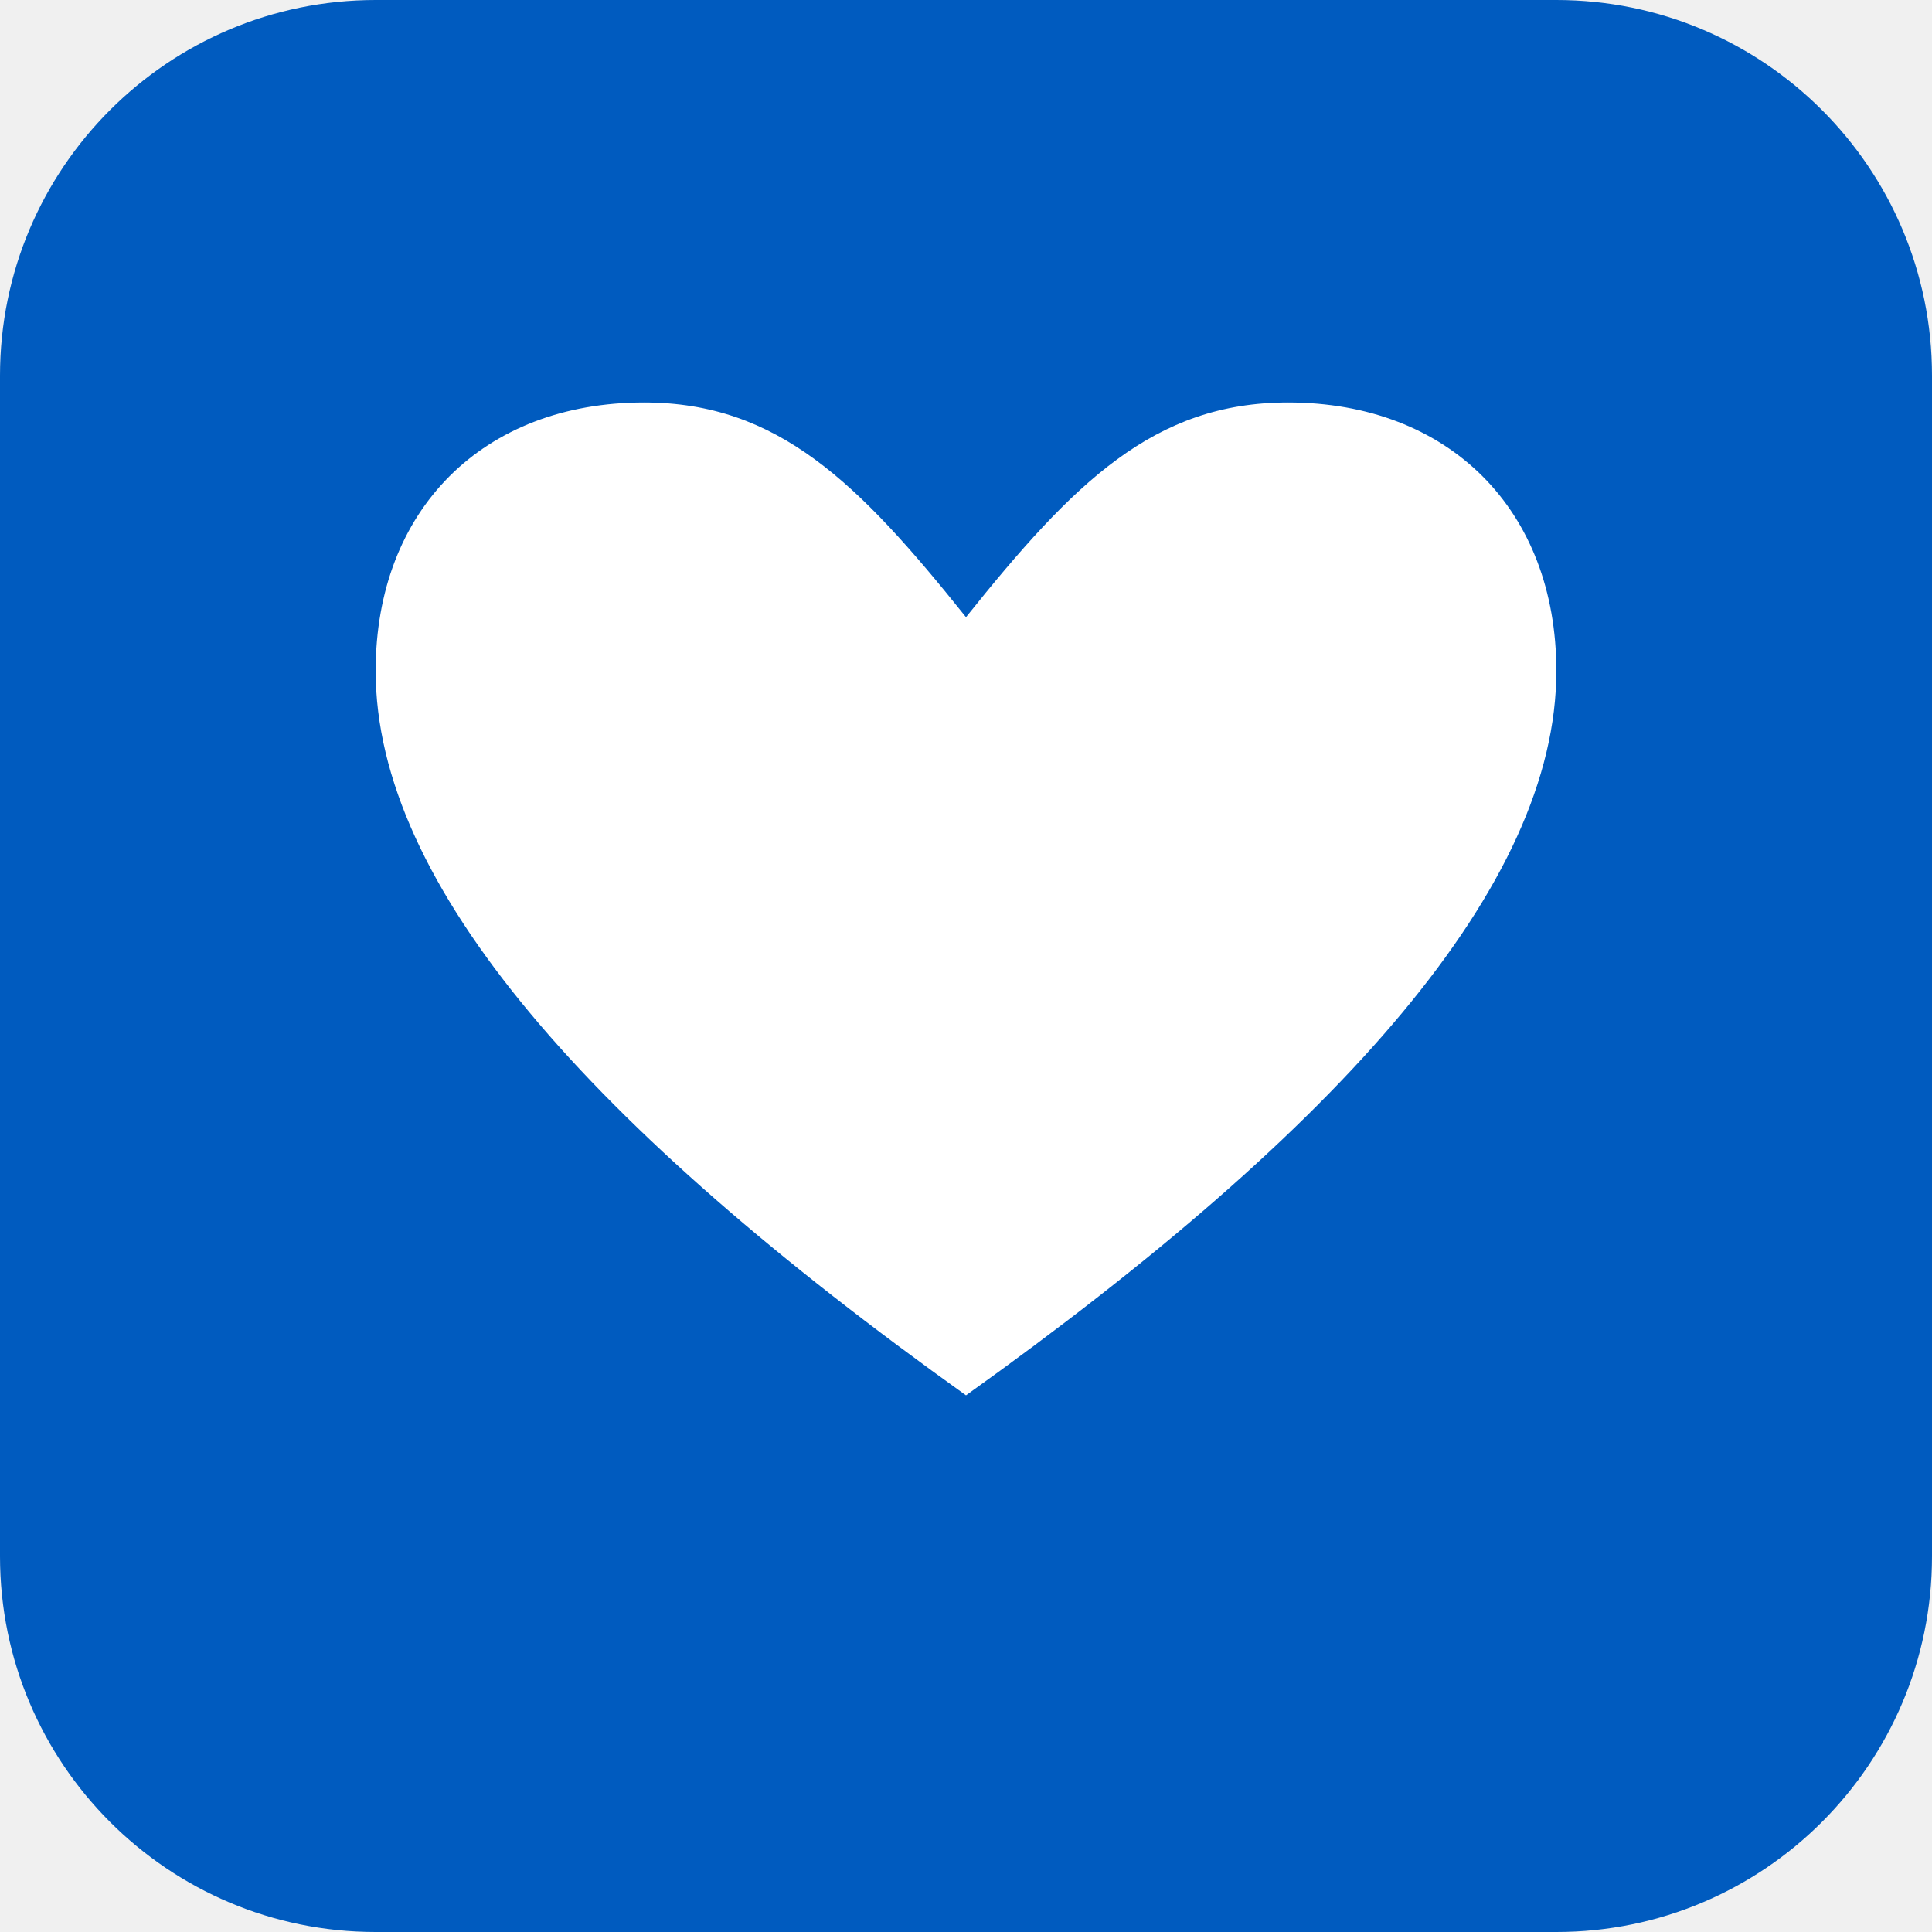
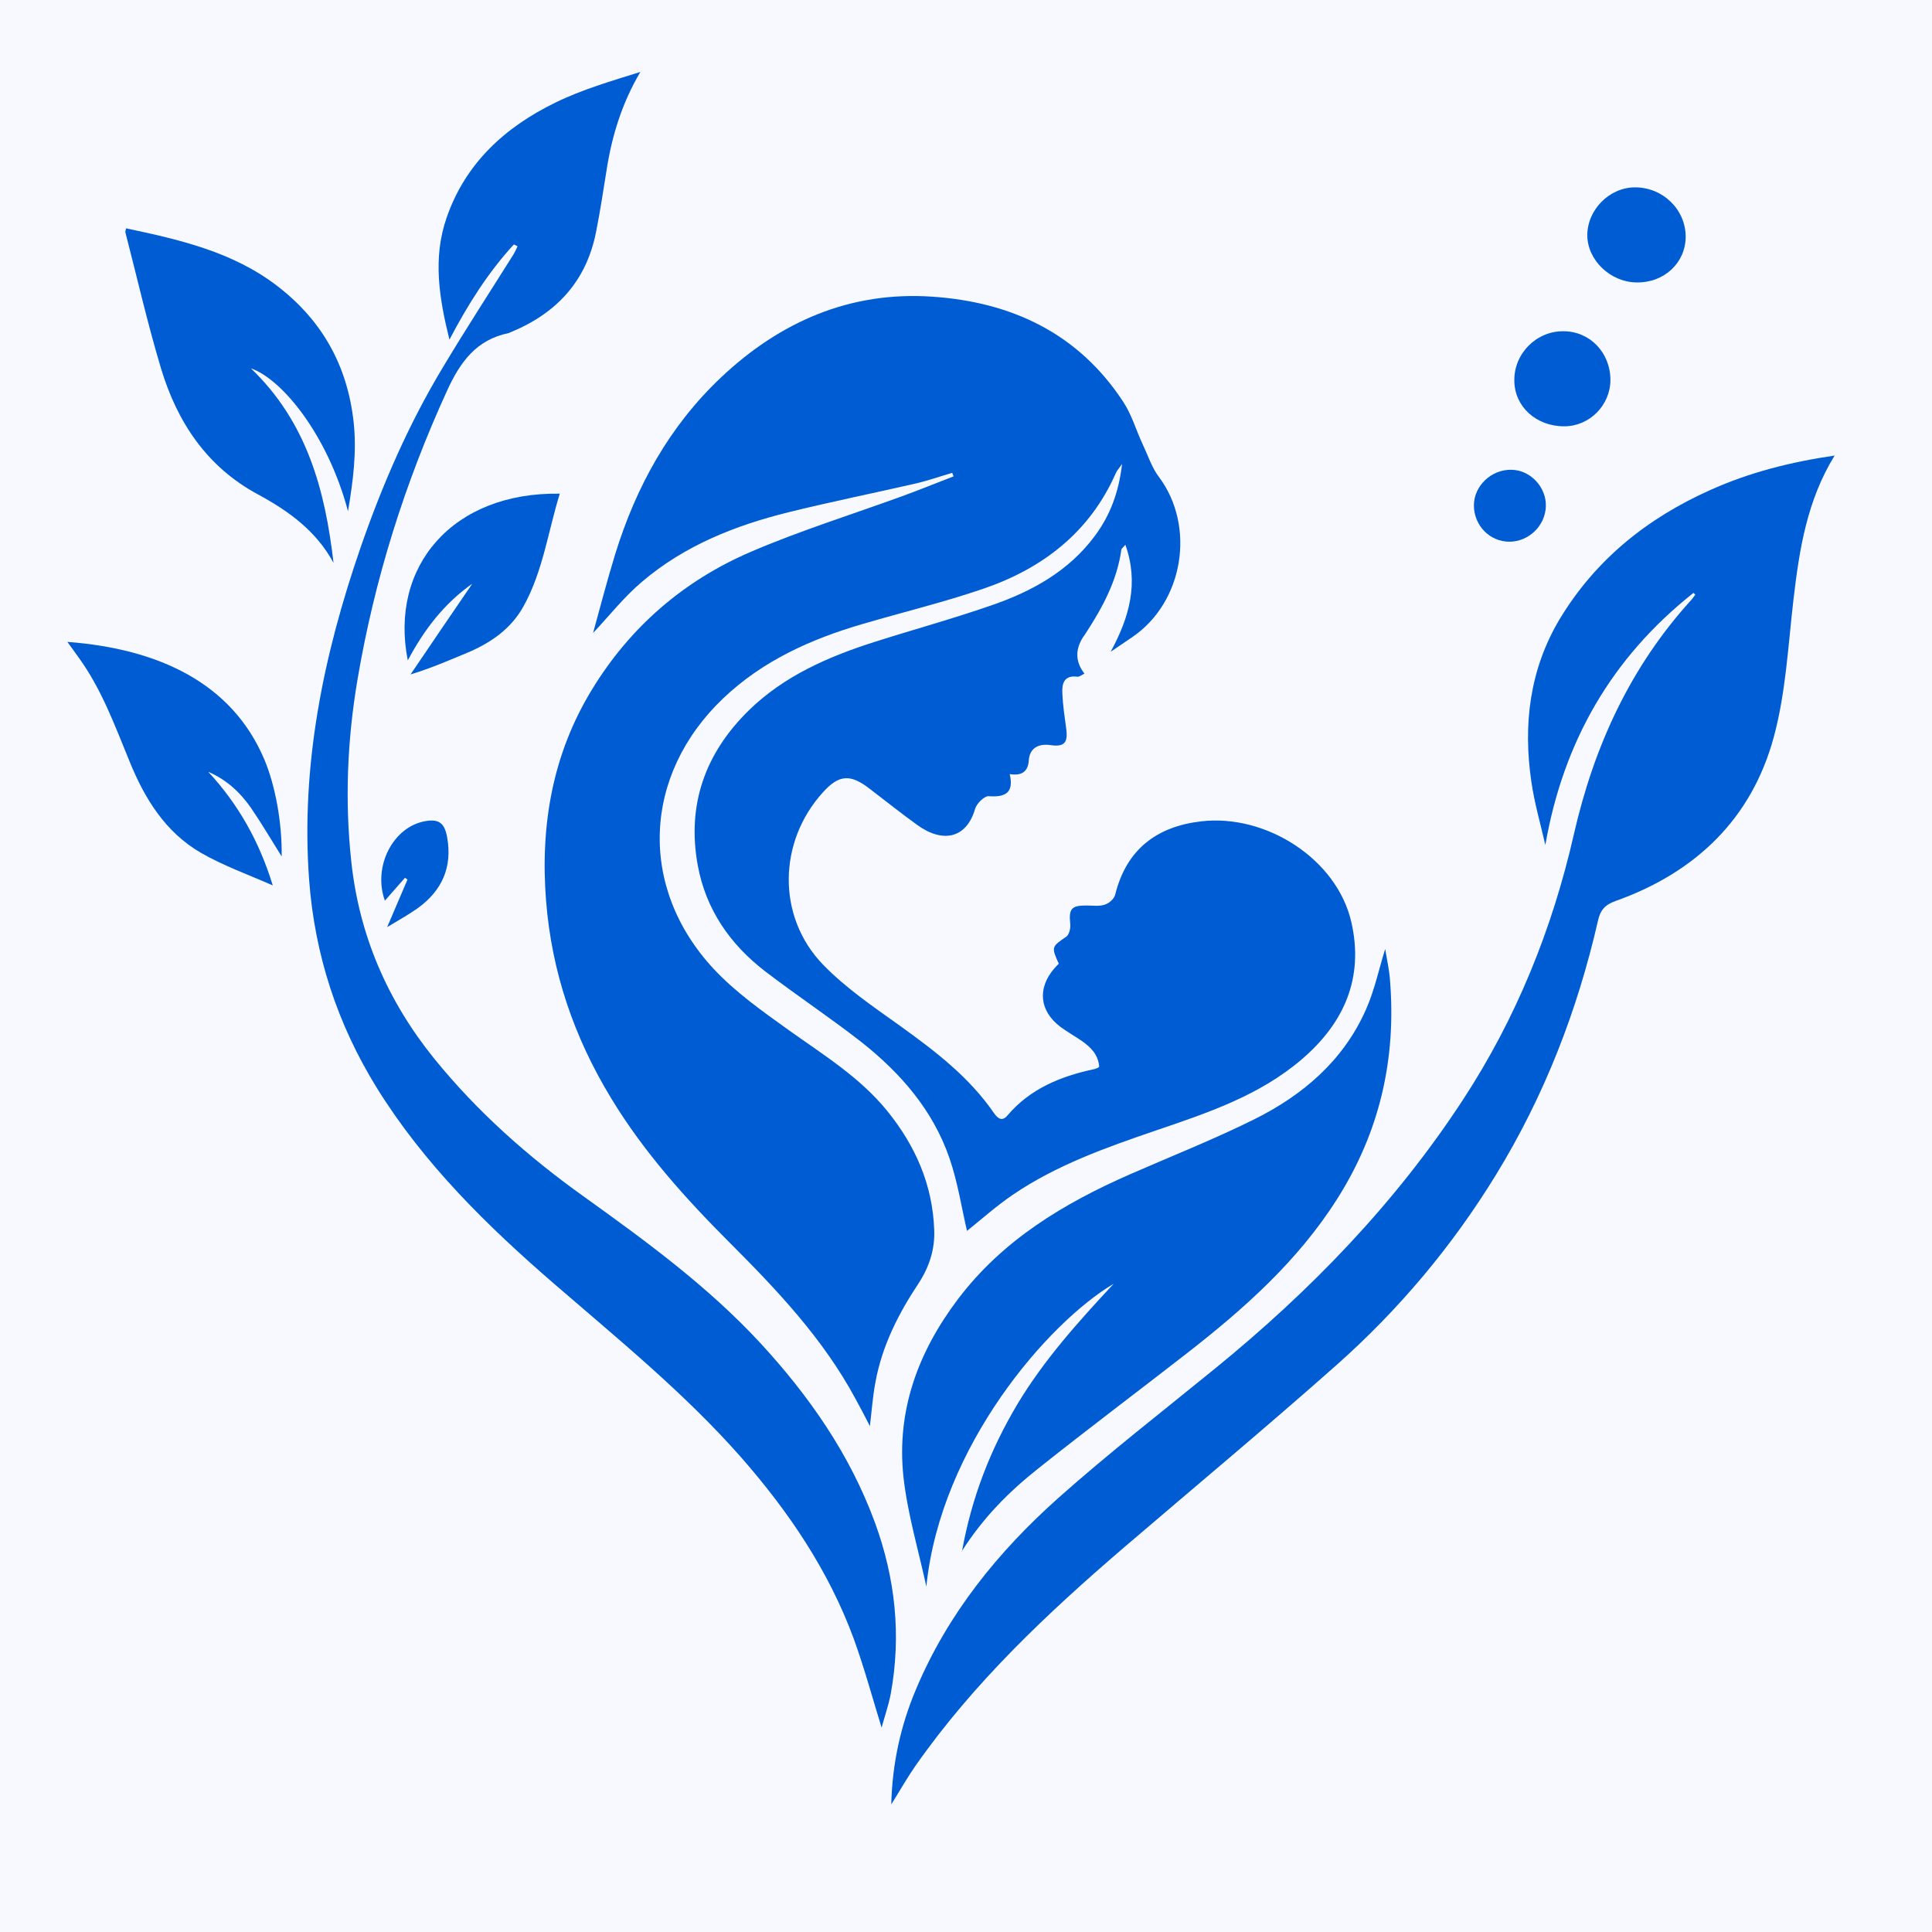
- <svg xmlns="http://www.w3.org/2000/svg" width="72" height="72" viewBox="0 0 72 72">
-   <rect width="72" height="72" rx="14" fill="#005bbf" />
-   <path d="M36 52 C22 42, 14 33, 14 25 C14 19, 18 15, 24 15 C29 15, 32 18, 36 23 C40 18, 43 15, 48 15 C54 15, 58 19, 58 25 C58 33, 50 42, 36 52Z" fill="white" />
+ <svg xmlns="http://www.w3.org/2000/svg" id="Layer_1" data-name="Layer 1" viewBox="0 0 76 76">
+   <rect width="76" height="76" fill="#f7f9ff" />
+   <g>
+     <path d="m43.24,41.96c-.04-.48-.33-.76-.68-1.01-.28-.19-.58-.36-.85-.56-.82-.62-.91-1.51-.24-2.29.06-.07.12-.13.18-.19-.3-.66-.28-.67.29-1.06.12-.08.18-.34.16-.51-.06-.58.04-.72.62-.72.25,0,.51.04.73-.03.17-.05.38-.23.42-.4.44-1.78,1.64-2.68,3.38-2.88,2.54-.3,5.34,1.47,5.91,3.97.5,2.19-.29,3.97-1.95,5.39-1.67,1.43-3.71,2.11-5.74,2.8-1.96.67-3.91,1.36-5.63,2.53-.66.45-1.25.98-1.8,1.42-.21-.89-.36-1.9-.69-2.86-.65-1.89-1.93-3.36-3.48-4.58-1.23-.96-2.53-1.82-3.77-2.77-1.38-1.06-2.33-2.43-2.65-4.16-.44-2.39.29-4.42,2-6.1,1.4-1.37,3.16-2.13,4.99-2.71,1.51-.48,3.04-.9,4.54-1.42,1.6-.55,3.05-1.34,4.09-2.74.6-.81.94-1.71,1.07-2.83-.13.19-.21.27-.25.37-1.02,2.31-2.86,3.73-5.18,4.53-1.57.54-3.19.93-4.79,1.4-2.02.59-3.91,1.44-5.46,2.91-3.18,3.02-3.37,7.45-.38,10.66.85.91,1.91,1.66,2.93,2.39,1.37.98,2.81,1.86,3.89,3.19,1.11,1.37,1.79,2.91,1.85,4.69.03.76-.2,1.46-.62,2.1-.79,1.19-1.43,2.45-1.69,3.87-.11.57-.15,1.16-.22,1.74-.18-.35-.37-.72-.57-1.08-1.26-2.34-3.06-4.25-4.92-6.11-1.75-1.75-3.4-3.58-4.69-5.71-1.46-2.4-2.34-4.97-2.56-7.78-.23-2.95.25-5.75,1.81-8.3,1.5-2.46,3.61-4.28,6.24-5.41,1.93-.83,3.95-1.46,5.93-2.18.69-.25,1.37-.53,2.05-.79l-.05-.14c-.48.14-.96.31-1.44.42-1.66.38-3.34.72-5,1.13-2.1.52-4.09,1.31-5.76,2.73-.71.6-1.29,1.34-1.93,2.02.28-1.01.55-2.06.87-3.1.82-2.65,2.12-5.02,4.16-6.95,2.33-2.2,5.09-3.4,8.31-3.18,3.12.21,5.76,1.44,7.53,4.16.33.51.5,1.12.76,1.67.2.42.35.89.62,1.25,1.47,1.95.98,4.95-1.05,6.32-.24.16-.48.33-.84.57.75-1.38,1.11-2.71.58-4.21-.08.1-.15.14-.16.2-.17,1.21-.73,2.25-1.38,3.25-.04.06-.08.13-.13.19q-.47.75.06,1.43c-.1.04-.19.13-.28.12-.53-.07-.61.28-.59.66.02.46.09.92.15,1.37.08.57-.07.74-.62.66-.51-.07-.82.15-.85.6q-.04.66-.75.54c.17.73-.16.92-.83.87-.17-.01-.47.29-.53.49-.33,1.16-1.26,1.38-2.28.64-.64-.46-1.25-.95-1.88-1.43-.75-.58-1.2-.55-1.83.15-1.76,1.94-1.82,4.88,0,6.77.89.92,1.98,1.66,3.03,2.41,1.39,1,2.73,2.02,3.71,3.45.15.21.32.32.52.08.89-1.05,2.09-1.54,3.4-1.82.06-.01.11-.04.17-.06Z" fill="#005cd2" />
+     <path d="m66.62,23.32c-3.21,2.54-5.12,5.84-5.83,9.92-.19-.83-.43-1.65-.55-2.49-.33-2.24-.07-4.41,1.11-6.39,1.41-2.34,3.44-3.97,5.92-5.08,1.55-.7,3.19-1.11,4.9-1.36-1.09,1.77-1.39,3.7-1.62,5.67-.21,1.8-.3,3.65-.77,5.39-.87,3.23-3.08,5.34-6.22,6.46-.43.15-.61.37-.7.78-.81,3.54-2.11,6.89-4.01,9.99-1.72,2.81-3.83,5.32-6.29,7.5-2.74,2.43-5.55,4.77-8.33,7.15-3.03,2.6-5.93,5.33-8.23,8.62-.32.46-.6.96-.94,1.5.04-1.61.37-3.1.97-4.52,1.25-2.98,3.24-5.43,5.62-7.55,1.98-1.76,4.08-3.39,6.14-5.07,3.76-3.06,7.1-6.51,9.76-10.58,2.1-3.21,3.51-6.71,4.36-10.43.79-3.47,2.22-6.59,4.62-9.23.06-.07.11-.14.16-.21-.03-.03-.06-.05-.09-.08Z" fill="#005cd2" />
+     <path d="m20.21,9.62c-1.01,1.1-1.8,2.35-2.53,3.74-.41-1.65-.66-3.22-.11-4.8.74-2.14,2.3-3.56,4.27-4.52,1.06-.52,2.2-.85,3.35-1.21-.72,1.22-1.12,2.51-1.33,3.87-.13.81-.25,1.61-.41,2.41-.38,1.96-1.57,3.23-3.39,3.97-.01,0-.03.01-.04.02-1.28.26-1.91,1.13-2.43,2.26-1.67,3.65-2.86,7.43-3.53,11.39-.4,2.38-.5,4.76-.24,7.15.31,2.89,1.42,5.46,3.25,7.73,1.71,2.11,3.71,3.88,5.91,5.45,2.44,1.75,4.86,3.52,6.91,5.73,1.93,2.09,3.54,4.39,4.53,7.09.8,2.19,1.04,4.43.62,6.73-.09.47-.25.92-.36,1.33-.35-1.13-.67-2.32-1.09-3.48-.99-2.7-2.58-5.04-4.47-7.19-2.21-2.5-4.79-4.6-7.3-6.77-2.65-2.29-5.14-4.73-7-7.73-1.55-2.51-2.44-5.23-2.66-8.18-.33-4.51.56-8.83,2.02-13.06.86-2.48,1.9-4.88,3.26-7.13.88-1.47,1.81-2.9,2.72-4.35.08-.12.14-.25.2-.38-.04-.02-.09-.05-.13-.07Z" fill="#005cd2" />
+     <path d="m37.84,61.04c.38-2.13,1.12-4.02,2.18-5.8,1.05-1.75,2.41-3.26,3.79-4.74-2.56,1.51-6.81,6.38-7.37,11.91-.31-1.43-.74-2.86-.9-4.31-.28-2.6.57-4.91,2.14-6.99,1.76-2.33,4.16-3.77,6.78-4.92,1.62-.71,3.27-1.36,4.86-2.15,1.92-.95,3.52-2.31,4.41-4.32.34-.76.51-1.59.76-2.39.06.38.16.81.19,1.24.25,3.1-.41,5.97-2.09,8.61-1.55,2.44-3.67,4.32-5.92,6.07-1.94,1.51-3.9,2.98-5.82,4.51-1.15.91-2.18,1.94-3.02,3.27Z" fill="#005cd2" />
+     <path d="m4.95,8.98c2.13.45,4.22.93,5.97,2.28,1.75,1.35,2.74,3.11,2.99,5.33.13,1.18-.02,2.33-.22,3.52-.8-3.01-2.6-5.2-3.82-5.62,2.21,2.12,2.92,4.8,3.25,7.65-.68-1.25-1.75-2.03-2.97-2.69-2.01-1.08-3.18-2.84-3.82-4.97-.53-1.77-.94-3.57-1.4-5.35,0-.03.01-.06.03-.15Z" fill="#005cd2" />
+     <path d="m10.73,34.83c-.95-.42-1.94-.77-2.84-1.29-1.39-.81-2.2-2.13-2.79-3.58-.58-1.41-1.1-2.85-2.01-4.1-.14-.2-.28-.39-.44-.61,3.59.27,6.48,1.62,7.75,4.63.43,1.02.7,2.49.68,3.81-.42-.67-.79-1.3-1.2-1.9-.43-.62-.97-1.12-1.69-1.43,1.18,1.27,2.01,2.74,2.54,4.47Z" fill="#005cd2" />
+     <path d="m16.04,25.97c-.73-3.69,1.77-6.62,5.98-6.55-.46,1.49-.66,3.04-1.42,4.42-.49.89-1.28,1.44-2.2,1.83-.72.3-1.43.61-2.25.86.79-1.17,1.59-2.34,2.43-3.57-1.13.8-1.9,1.82-2.54,3.02Z" fill="#005cd2" />
+     <path d="m66.31,9.31c0,1.03-.85,1.82-1.93,1.8-1.03-.01-1.93-.87-1.94-1.85,0-1.01.87-1.89,1.88-1.89,1.1,0,1.99.88,1.99,1.94Z" fill="#005cd2" />
+     <path d="m63.35,14.94c0,1-.82,1.83-1.82,1.83-1.1,0-1.95-.77-1.96-1.79-.02-1.07.87-1.96,1.93-1.95,1.04,0,1.85.84,1.85,1.92Z" fill="#005cd2" />
+     <path d="m15.23,36.47c.3-.7.55-1.29.8-1.87-.03-.02-.07-.05-.1-.07-.26.3-.53.6-.79.9-.48-1.33.31-2.91,1.6-3.13.53-.09.75.08.85.64.21,1.17-.2,2.09-1.15,2.78-.35.25-.73.46-1.21.75Z" fill="#005cd2" />
+     <path d="m59.38,21.31c-.78,0-1.4-.64-1.4-1.43,0-.77.69-1.42,1.48-1.4.74.01,1.37.68,1.35,1.43-.02.77-.67,1.4-1.44,1.4Z" fill="#005cd2" />
+   </g>
</svg>
